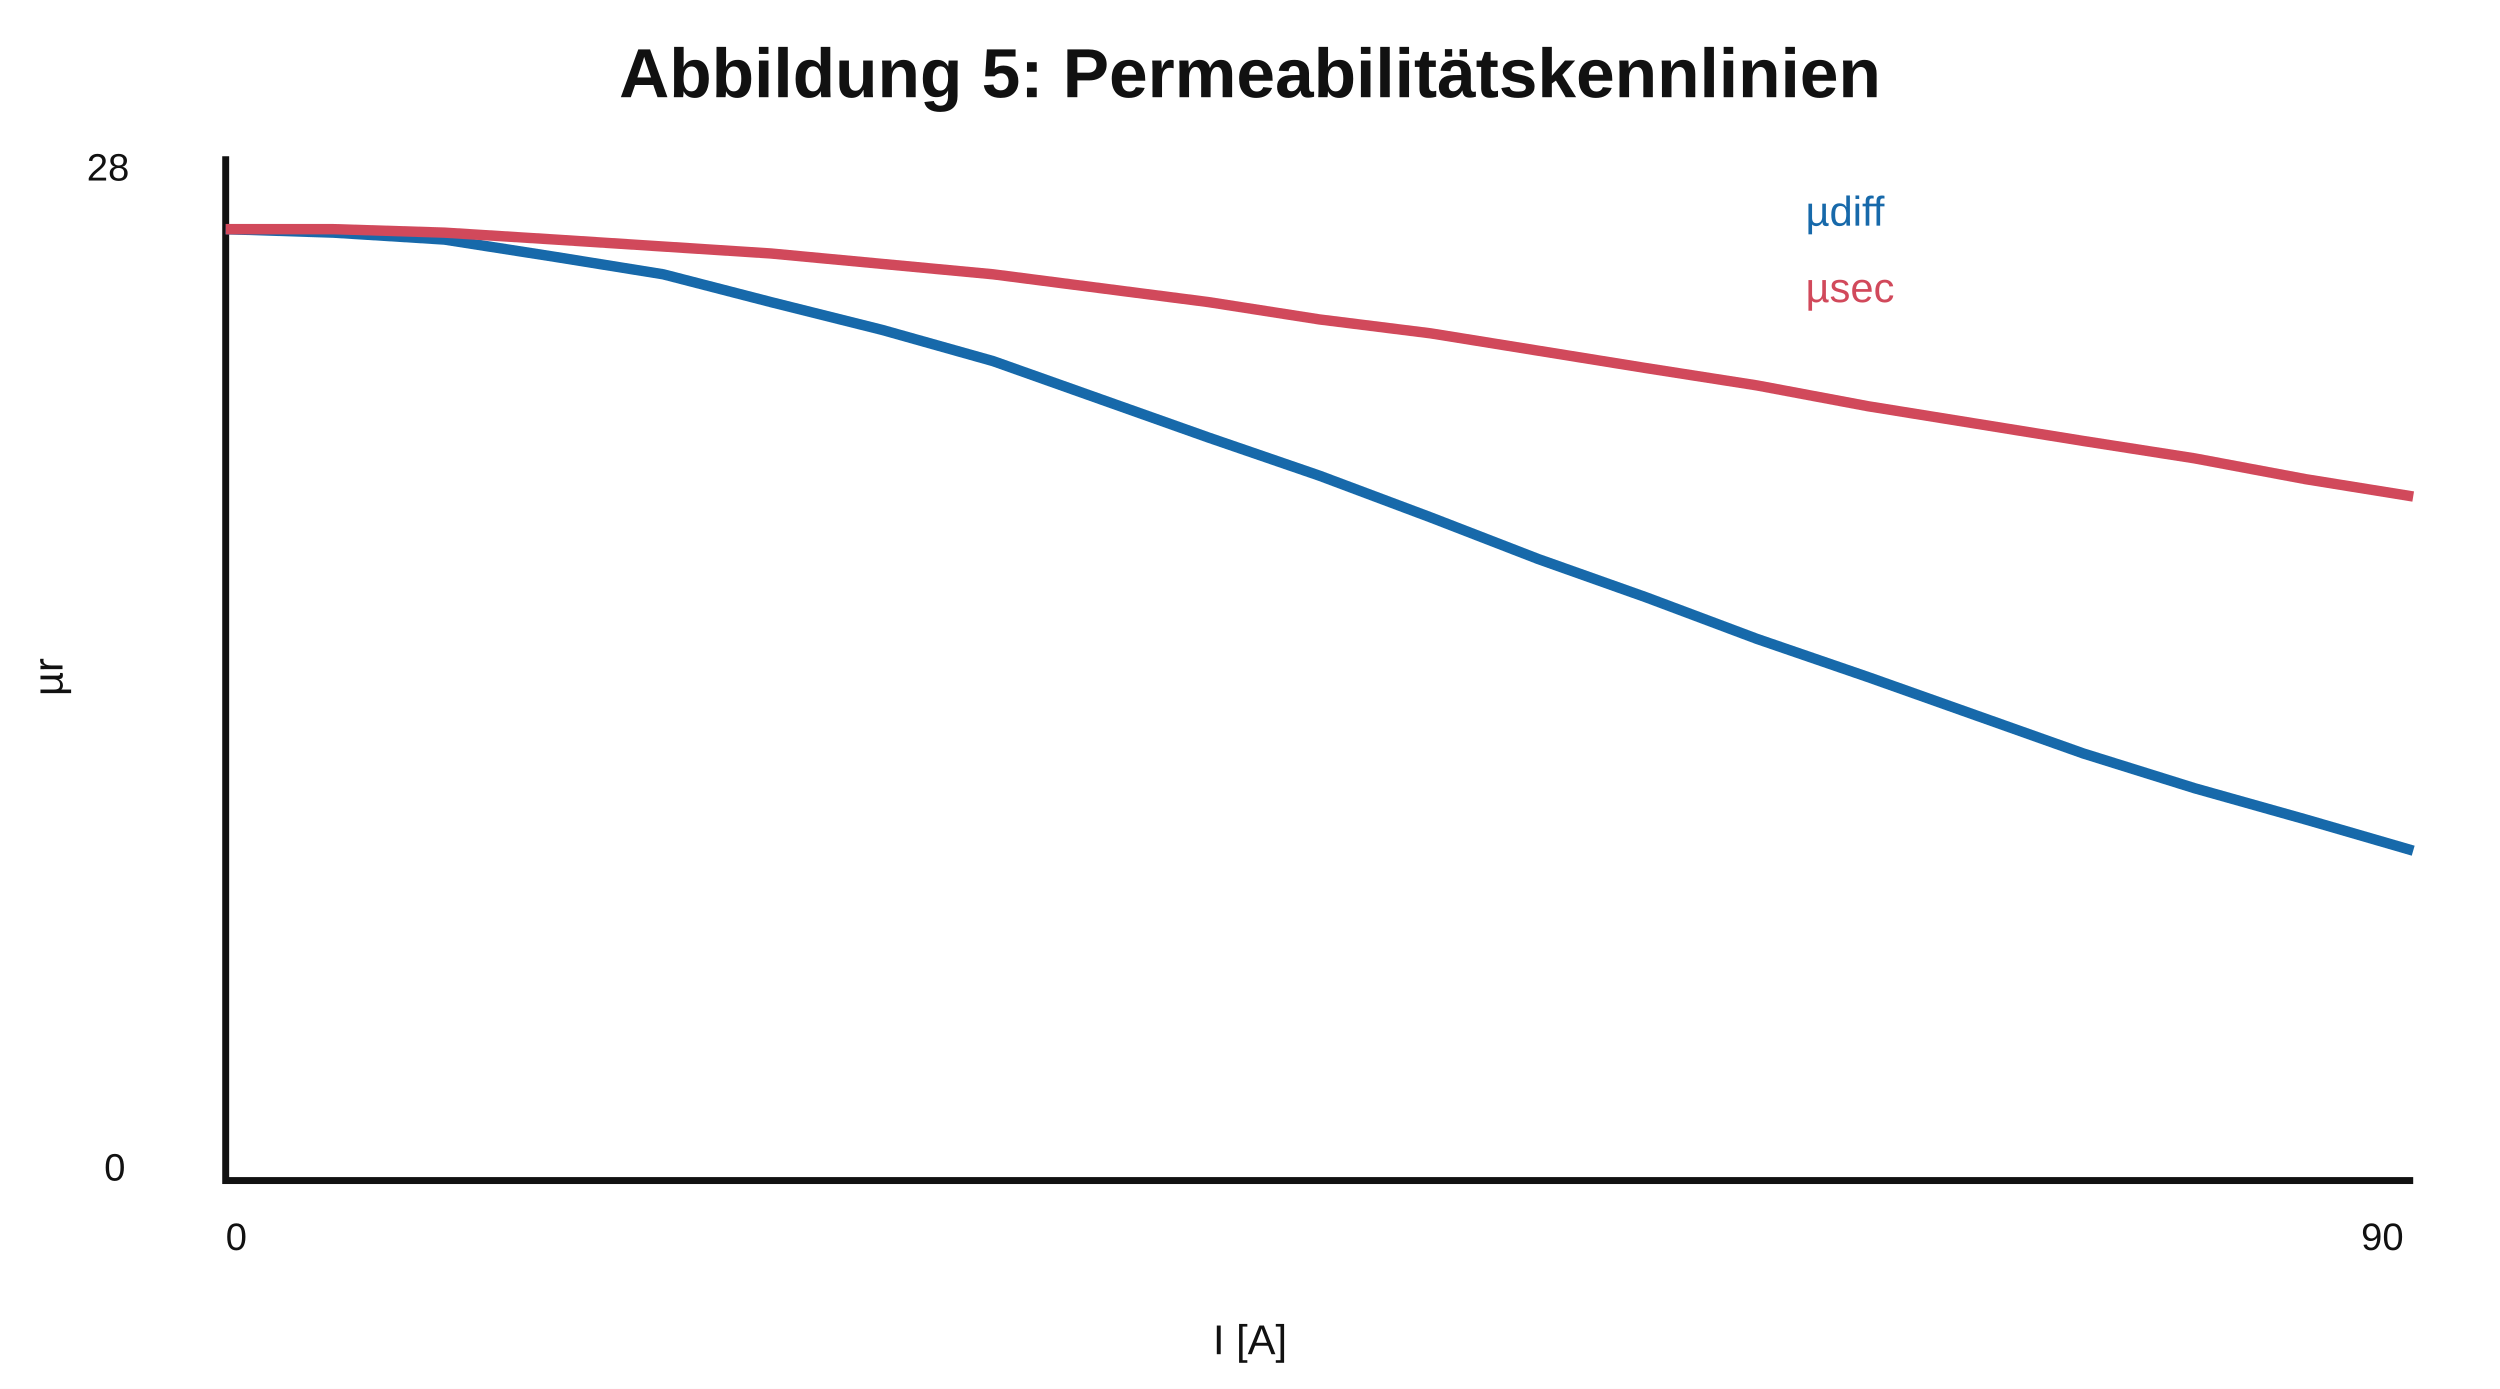
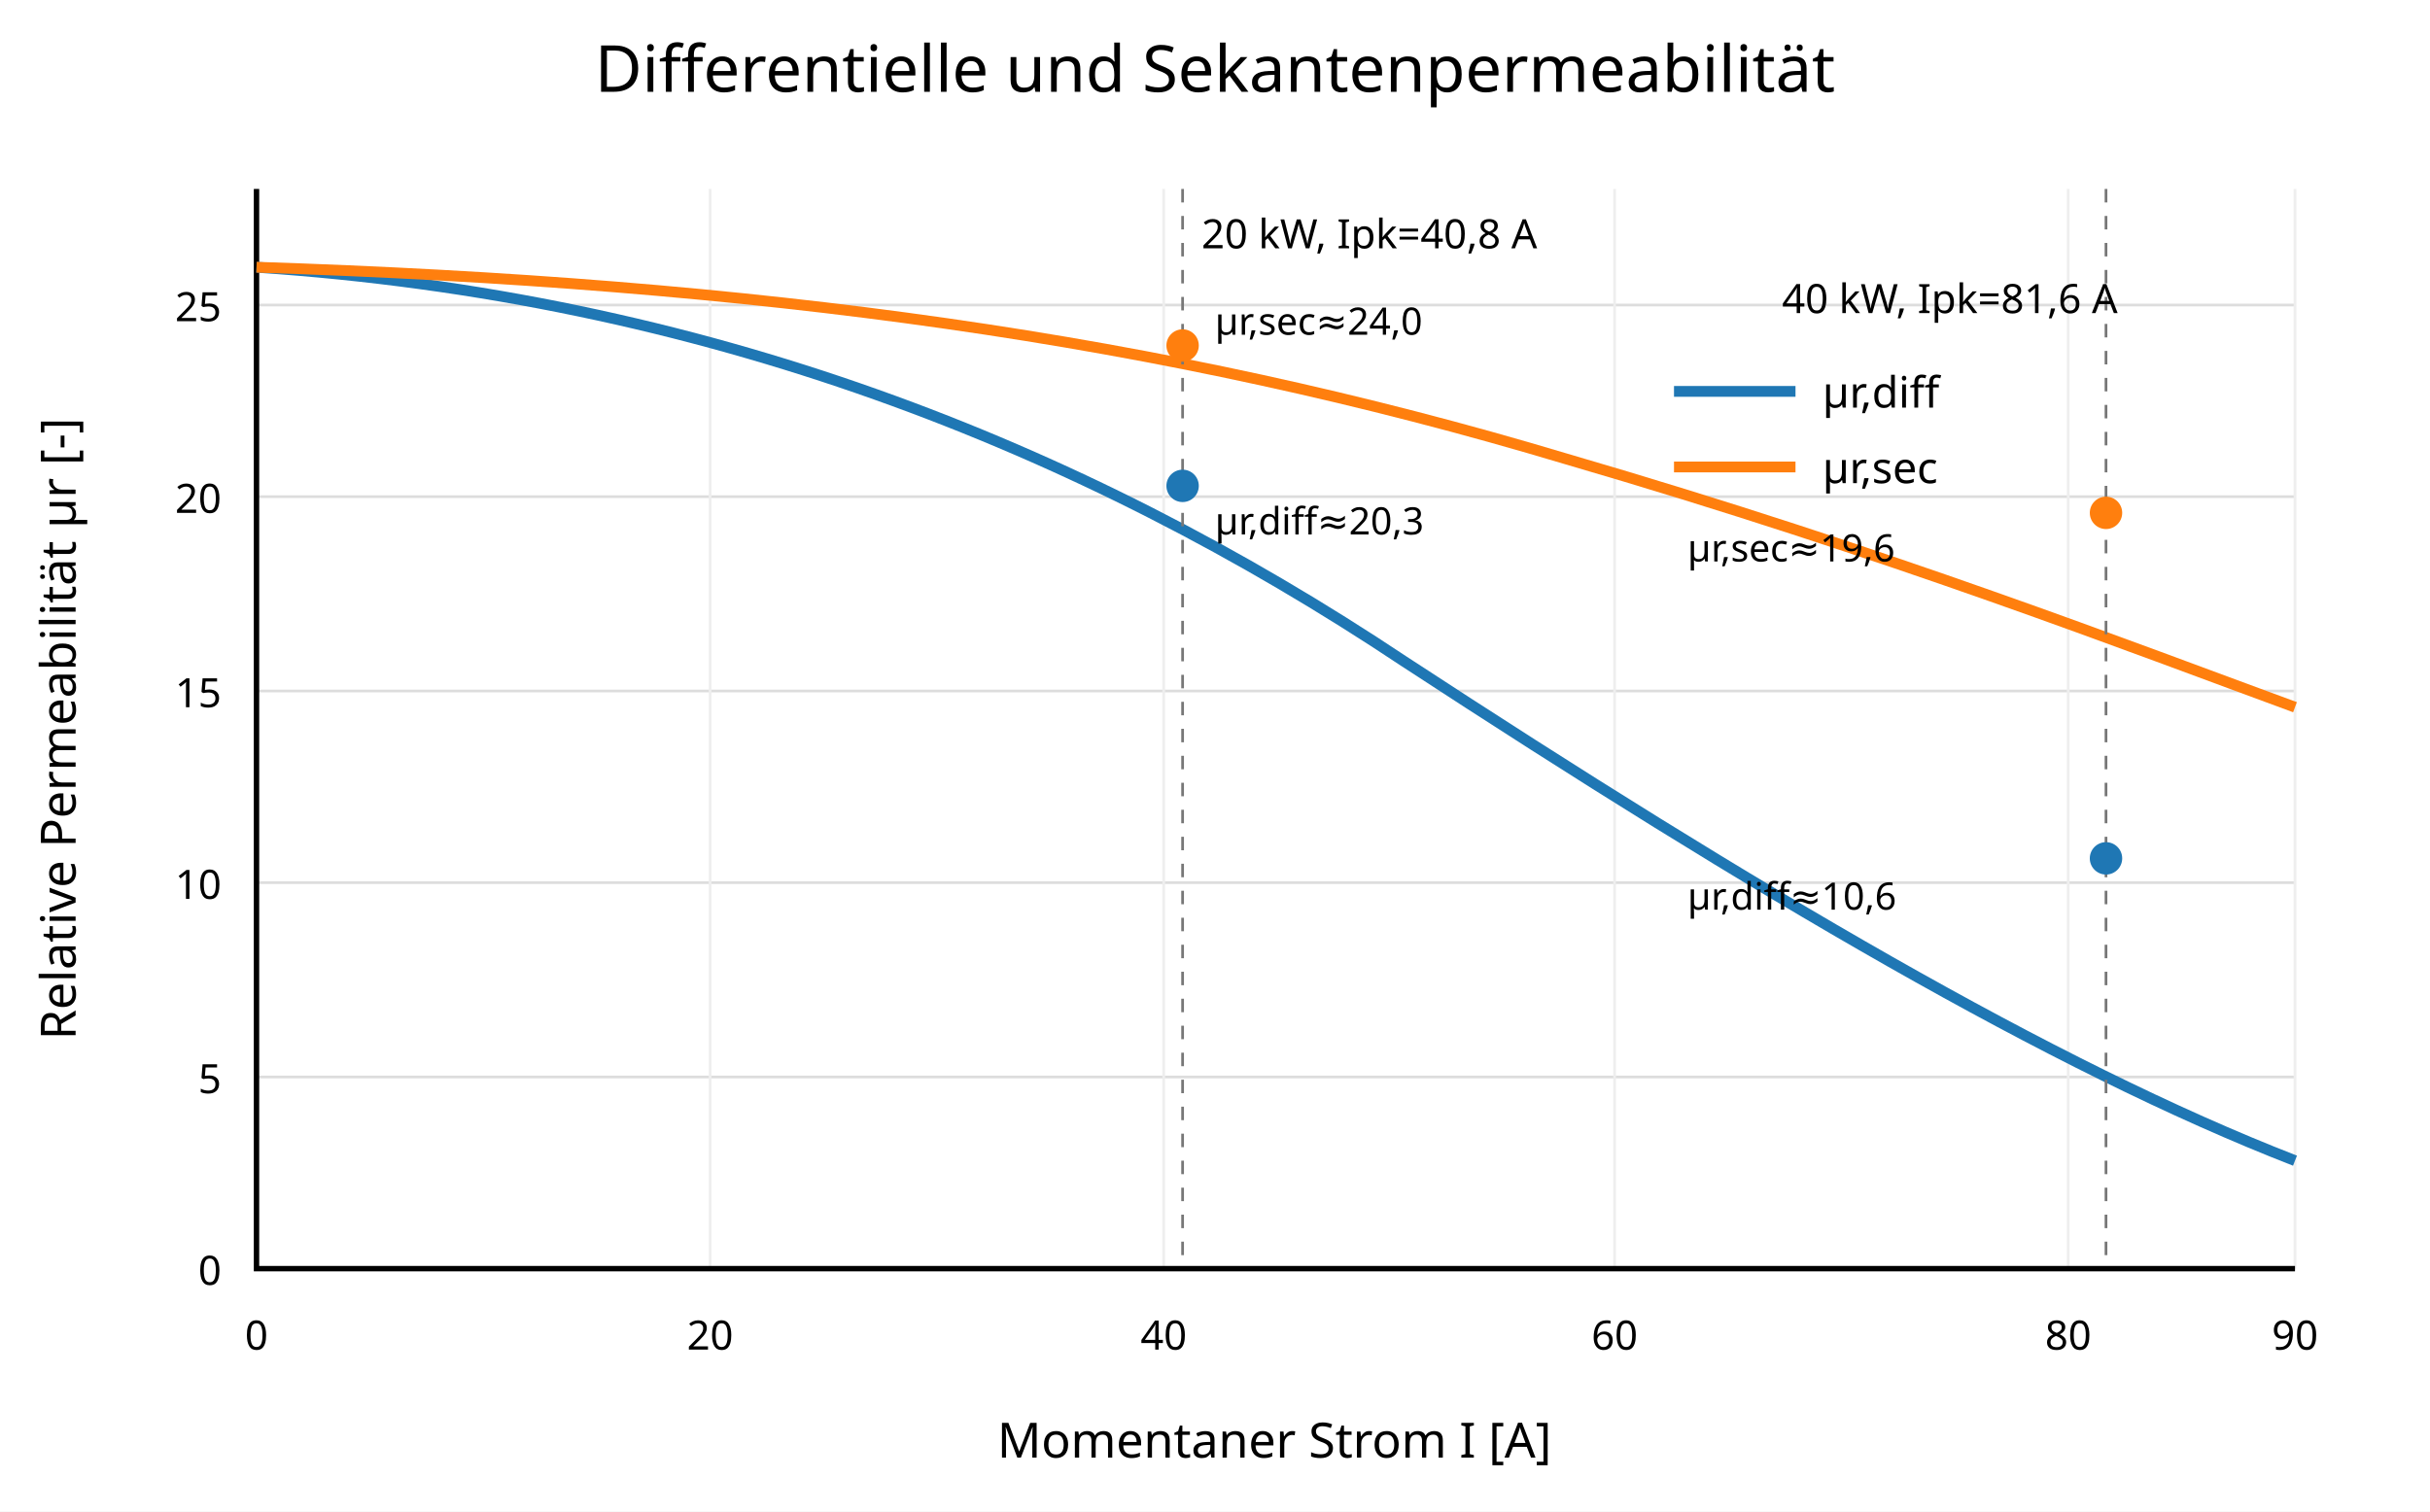
- <svg xmlns="http://www.w3.org/2000/svg" viewBox="0 0 720 400">
-   <rect width="100%" height="100%" fill="white" />
-   <g font-family="Arial" fill="#111">
-     <text x="360" y="28" text-anchor="middle" font-size="20" font-weight="700">Abbildung 5: Permeabilitätskennlinien</text>
-     <path d="M65 45V340H695" fill="none" stroke="#111" stroke-width="2" />
-     <text x="360" y="390" text-anchor="middle">I [A]</text>
-     <text x="18" y="195" transform="rotate(-90 18 195)" text-anchor="middle">µr</text>
-     <polyline points="65,66 96,67 128,69 160,74 191,79 222,87 254,95 286,104 317,115 348,126 380,137 412,149 443,161 474,172 506,184 538,195 569,206 600,217 632,227 664,236 695,245" fill="none" stroke="#1769aa" stroke-width="3" />
-     <text x="520" y="65" fill="#1769aa">µdiff</text>
-     <polyline points="65,66 96,66 128,67 160,69 191,71 222,73 254,76 286,79 317,83 348,87 380,92 412,96 443,101 474,106 506,111 538,117 569,122 600,127 632,132 664,138 695,143" fill="none" stroke="#d1495b" stroke-width="3" />
-     <text x="520" y="87" fill="#d1495b">µsec</text>
-     <text x="65" y="360" font-size="11">0</text>
-     <text x="680" y="360" font-size="11">90</text>
-     <text x="30" y="340" font-size="11">0</text>
-     <text x="25" y="52" font-size="11">28</text>
+ <svg xmlns="http://www.w3.org/2000/svg" viewBox="0 0 900 560">
+   <rect width="900" height="560" fill="white" />
+   <text x="450" y="34" text-anchor="middle" font-family="sans-serif" font-size="24">Differentielle und Sekantenpermeabilität</text>
+   <g stroke="#ddd">
+     <line x1="95" y1="470" x2="850" y2="470" />
+     <line x1="95" y1="399" x2="850" y2="399" />
+     <line x1="95" y1="327" x2="850" y2="327" />
+     <line x1="95" y1="256" x2="850" y2="256" />
+     <line x1="95" y1="184" x2="850" y2="184" />
+     <line x1="95" y1="113" x2="850" y2="113" />
  </g>
+   <g stroke="#eee">
+     <line x1="95" y1="70" x2="95" y2="470" />
+     <line x1="263" y1="70" x2="263" y2="470" />
+     <line x1="431" y1="70" x2="431" y2="470" />
+     <line x1="598" y1="70" x2="598" y2="470" />
+     <line x1="766" y1="70" x2="766" y2="470" />
+     <line x1="850" y1="70" x2="850" y2="470" />
+   </g>
+   <path d="M95 70V470H850" fill="none" stroke="black" stroke-width="2" />
+   <g font-family="sans-serif" font-size="15">
+     <text x="82" y="476" text-anchor="end">0</text>
+     <text x="82" y="405" text-anchor="end">5</text>
+     <text x="82" y="333" text-anchor="end">10</text>
+     <text x="82" y="262" text-anchor="end">15</text>
+     <text x="82" y="190" text-anchor="end">20</text>
+     <text x="82" y="119" text-anchor="end">25</text>
+     <text x="95" y="500" text-anchor="middle">0</text>
+     <text x="263" y="500" text-anchor="middle">20</text>
+     <text x="431" y="500" text-anchor="middle">40</text>
+     <text x="598" y="500" text-anchor="middle">60</text>
+     <text x="766" y="500" text-anchor="middle">80</text>
+     <text x="850" y="500" text-anchor="middle">90</text>
+   </g>
+   <path d="M95 99 C260 110 400 165 520 245 C650 330 760 395 850 430" fill="none" stroke="#1f77b4" stroke-width="4" />
+   <path d="M95 99 C280 105 430 125 580 170 C700 205 790 240 850 262" fill="none" stroke="#ff7f0e" stroke-width="4" />
+   <line x1="438" y1="70" x2="438" y2="470" stroke="#777" stroke-dasharray="5 5" />
+   <text x="445" y="92" font-family="sans-serif" font-size="15">20 kW, Ipk=40,8 A</text>
+   <line x1="780" y1="70" x2="780" y2="470" stroke="#777" stroke-dasharray="5 5" />
+   <text x="660" y="116" font-family="sans-serif" font-size="15">40 kW, Ipk=81,6 A</text>
+   <circle cx="438" cy="180" r="6" fill="#1f77b4" />
+   <circle cx="438" cy="128" r="6" fill="#ff7f0e" />
+   <circle cx="780" cy="318" r="6" fill="#1f77b4" />
+   <circle cx="780" cy="190" r="6" fill="#ff7f0e" />
+   <text x="450" y="198" font-family="sans-serif" font-size="14">µr,diff≈20,3</text>
+   <text x="450" y="124" font-family="sans-serif" font-size="14">µr,sec≈24,0</text>
+   <text x="625" y="337" font-family="sans-serif" font-size="14">µr,diff≈10,6</text>
+   <text x="625" y="208" font-family="sans-serif" font-size="14">µr,sec≈19,6</text>
+   <line x1="620" y1="145" x2="665" y2="145" stroke="#1f77b4" stroke-width="4" />
+   <text x="675" y="151" font-family="sans-serif" font-size="16">µr,diff</text>
+   <line x1="620" y1="173" x2="665" y2="173" stroke="#ff7f0e" stroke-width="4" />
+   <text x="675" y="179" font-family="sans-serif" font-size="16">µr,sec</text>
+   <text x="472" y="540" text-anchor="middle" font-family="sans-serif" font-size="18">Momentaner Strom I [A]</text>
+   <text transform="translate(28 270) rotate(-90)" text-anchor="middle" font-family="sans-serif" font-size="18">Relative Permeabilität µr [-]</text>
</svg>
